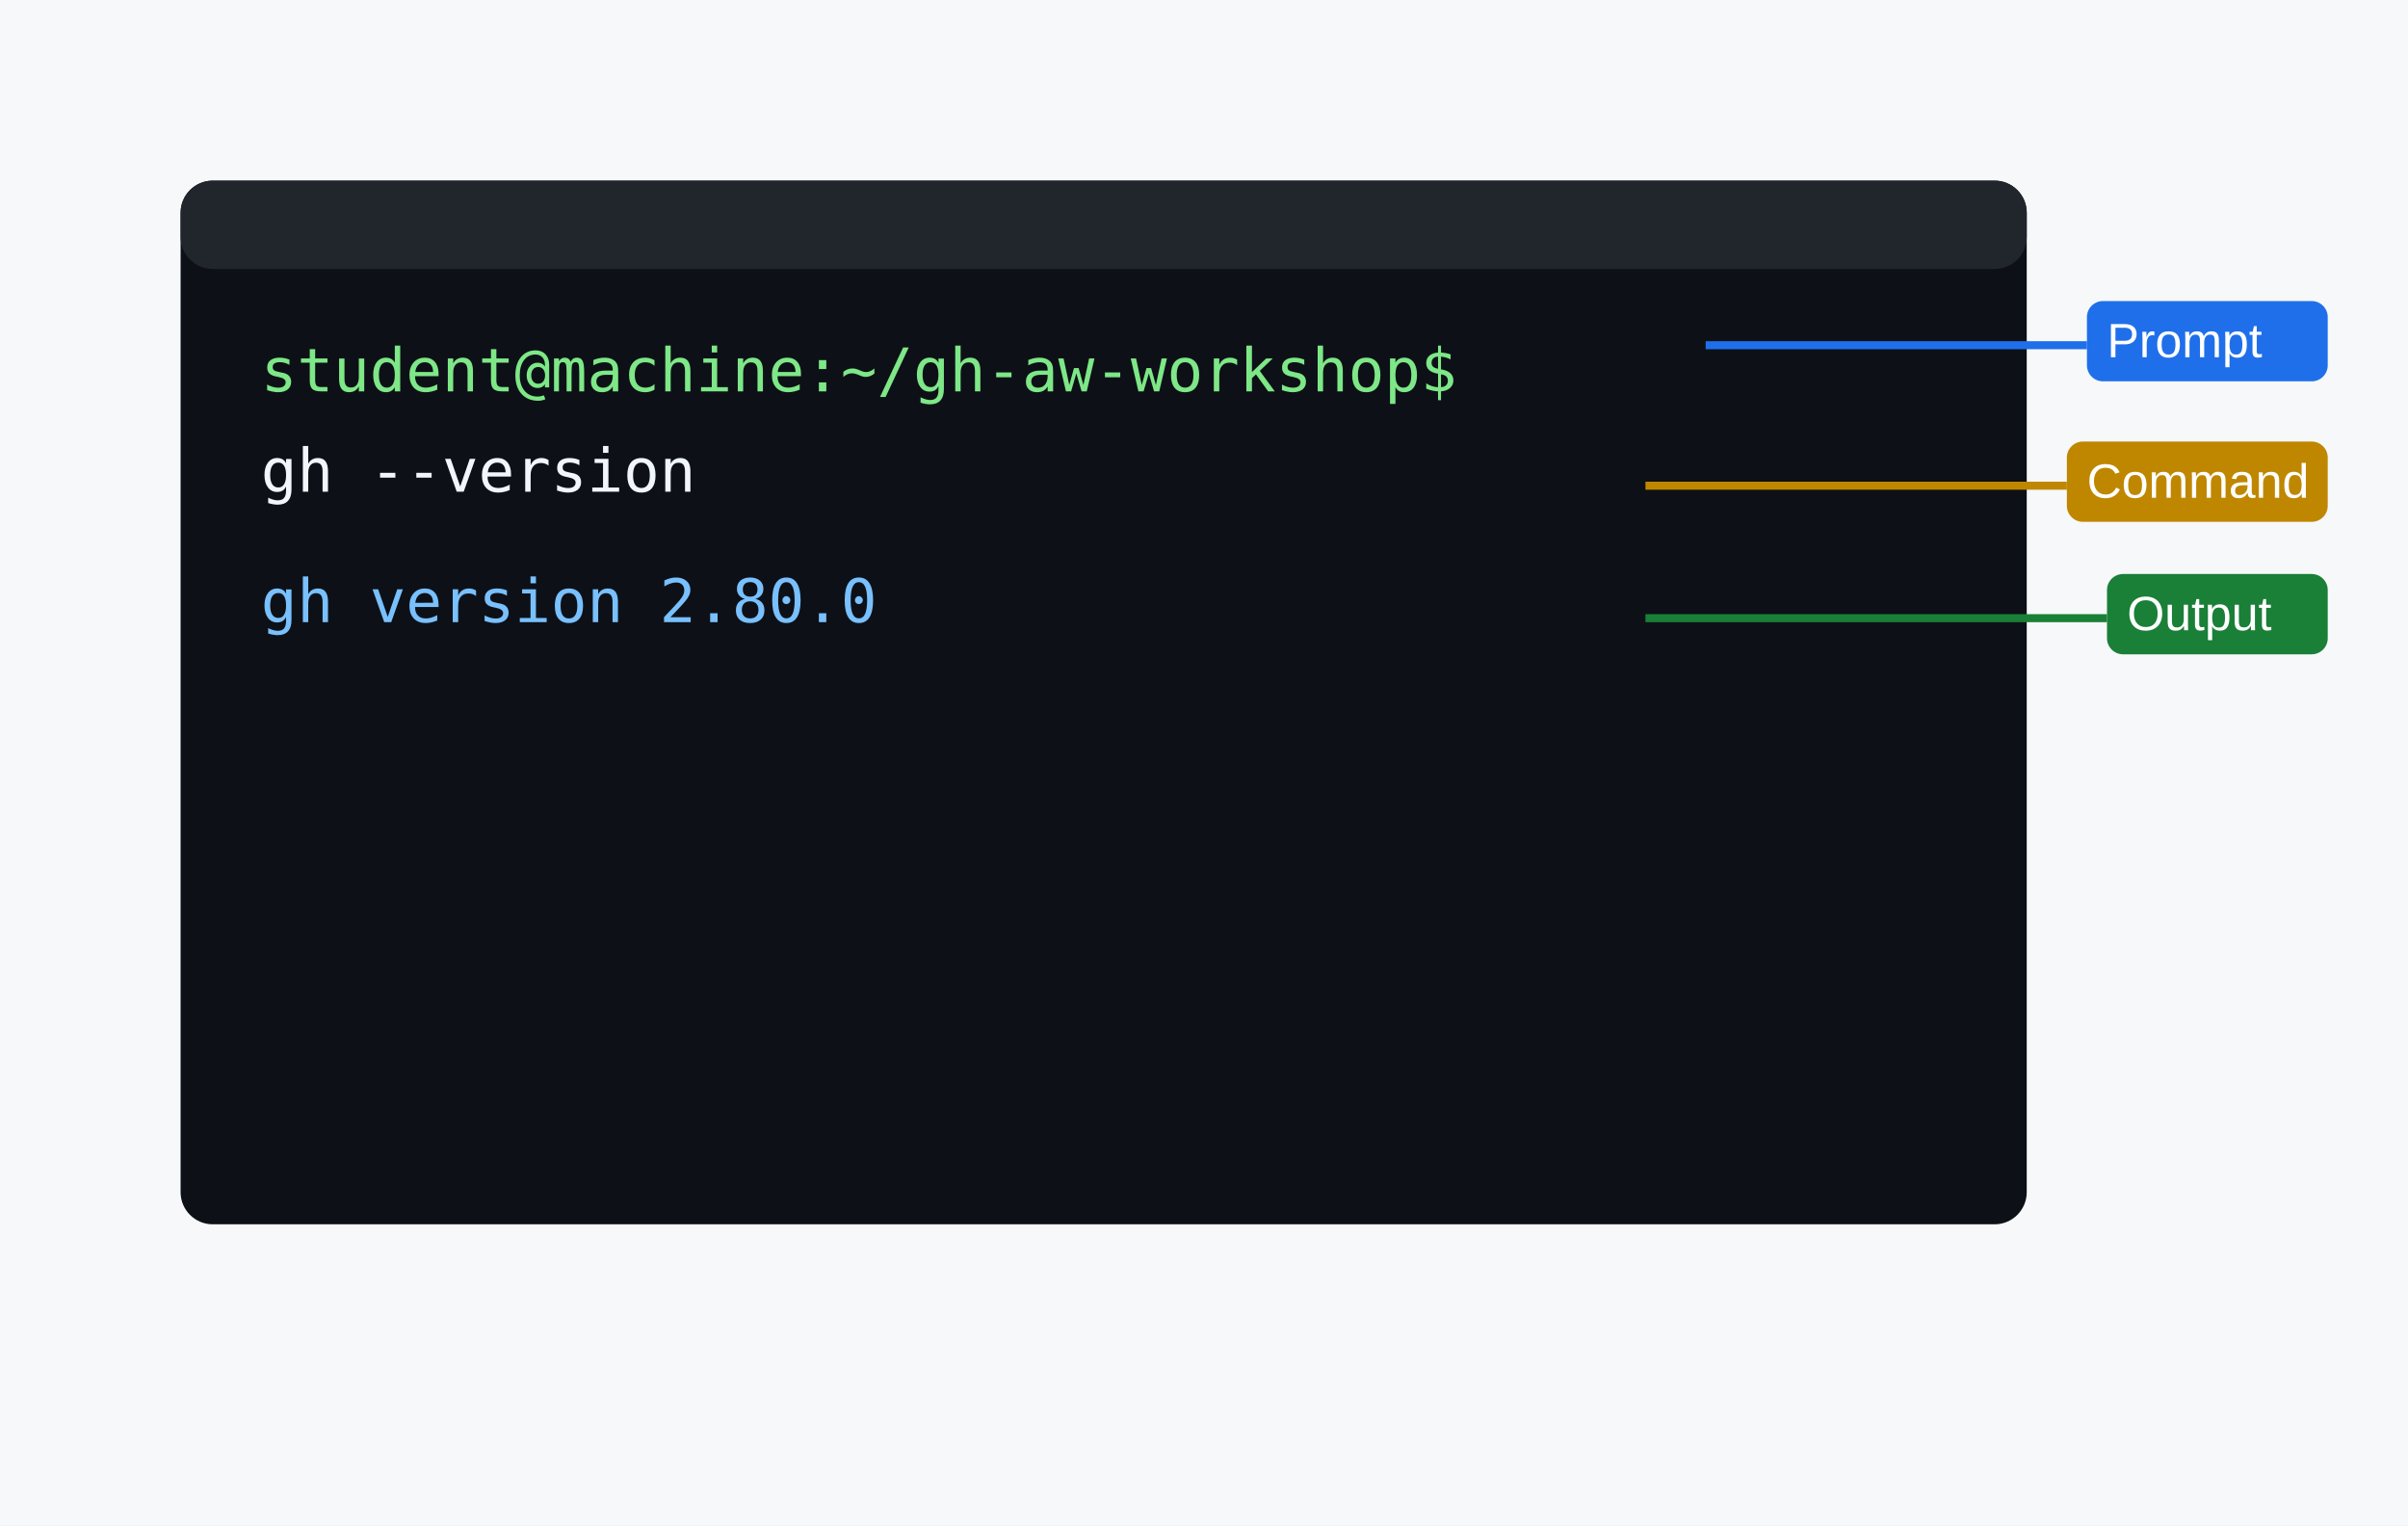
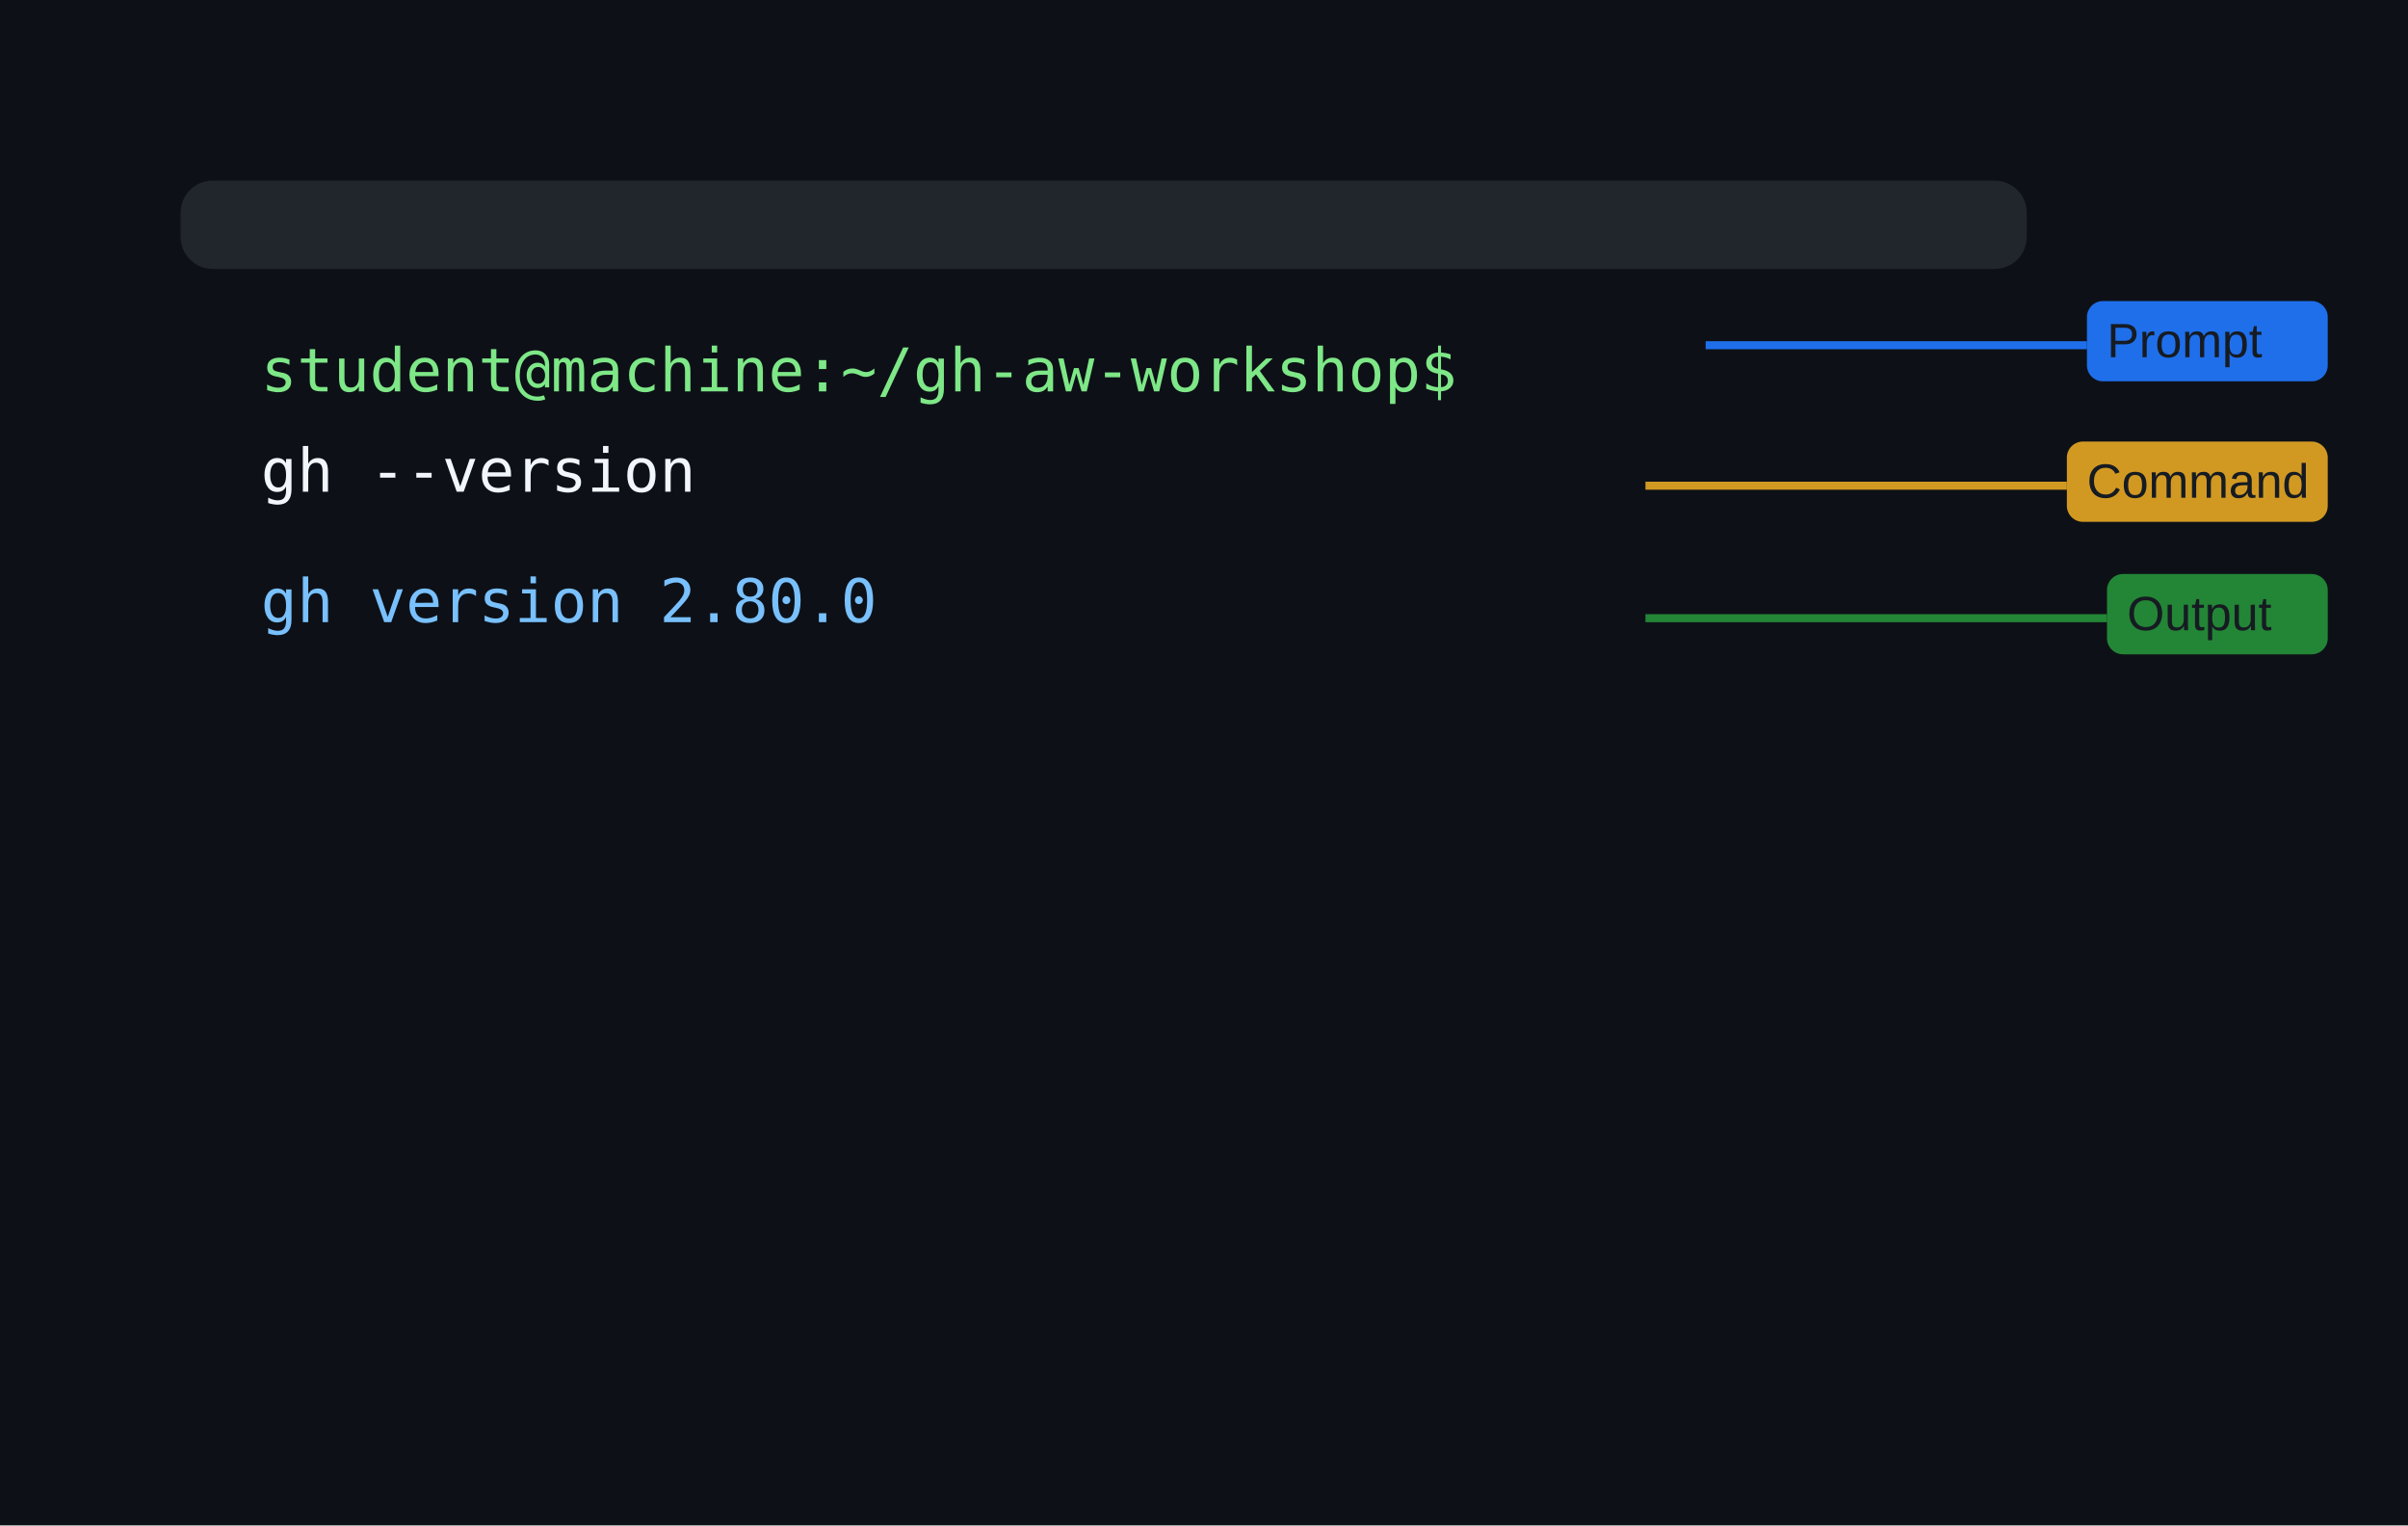
<svg xmlns="http://www.w3.org/2000/svg" width="1200" height="760" viewBox="0 0 1200 760" role="img" aria-label="Terminal command anatomy">
-   <rect width="1200" height="760" fill="#f6f8fa" />
+   <rect width="1200" height="760" fill="#0d1117" />
  <rect x="90" y="90" width="920" height="520" rx="16" fill="#0d1117" />
  <rect x="90" y="90" width="920" height="44" rx="16" fill="#21262d" />
  <text x="130" y="195" fill="#7ee787" font-family="monospace" font-size="30">student@machine:~/gh-aw-workshop$</text>
  <text x="130" y="245" fill="#f0f6fc" font-family="monospace" font-size="30">gh --version</text>
  <text x="130" y="310" fill="#79c0ff" font-family="monospace" font-size="30">gh version 2.80.0</text>
  <rect x="1040" y="150" width="120" height="40" rx="8" fill="#1f6feb" />
-   <text x="1050" y="178" fill="#ffffff" font-family="Arial, sans-serif" font-size="24">Prompt</text>
+   <text x="1050" y="178" fill="#161b22" font-family="Arial, sans-serif" font-size="24">Prompt</text>
  <line x1="1040" y1="172" x2="850" y2="172" stroke="#1f6feb" stroke-width="4" />
-   <rect x="1030" y="220" width="130" height="40" rx="8" fill="#bf8700" />
-   <text x="1040" y="248" fill="#ffffff" font-family="Arial, sans-serif" font-size="24">Command</text>
-   <line x1="1030" y1="242" x2="820" y2="242" stroke="#bf8700" stroke-width="4" />
-   <rect x="1050" y="286" width="110" height="40" rx="8" fill="#1a7f37" />
-   <text x="1060" y="314" fill="#ffffff" font-family="Arial, sans-serif" font-size="24">Output</text>
-   <line x1="1050" y1="308" x2="820" y2="308" stroke="#1a7f37" stroke-width="4" />
+   <rect x="1030" y="220" width="130" height="40" rx="8" fill="#d29922" />
+   <text x="1040" y="248" fill="#161b22" font-family="Arial, sans-serif" font-size="24">Command</text>
+   <line x1="1030" y1="242" x2="820" y2="242" stroke="#d29922" stroke-width="4" />
+   <rect x="1050" y="286" width="110" height="40" rx="8" fill="#238636" />
+   <text x="1060" y="314" fill="#161b22" font-family="Arial, sans-serif" font-size="24">Output</text>
+   <line x1="1050" y1="308" x2="820" y2="308" stroke="#238636" stroke-width="4" />
</svg>
